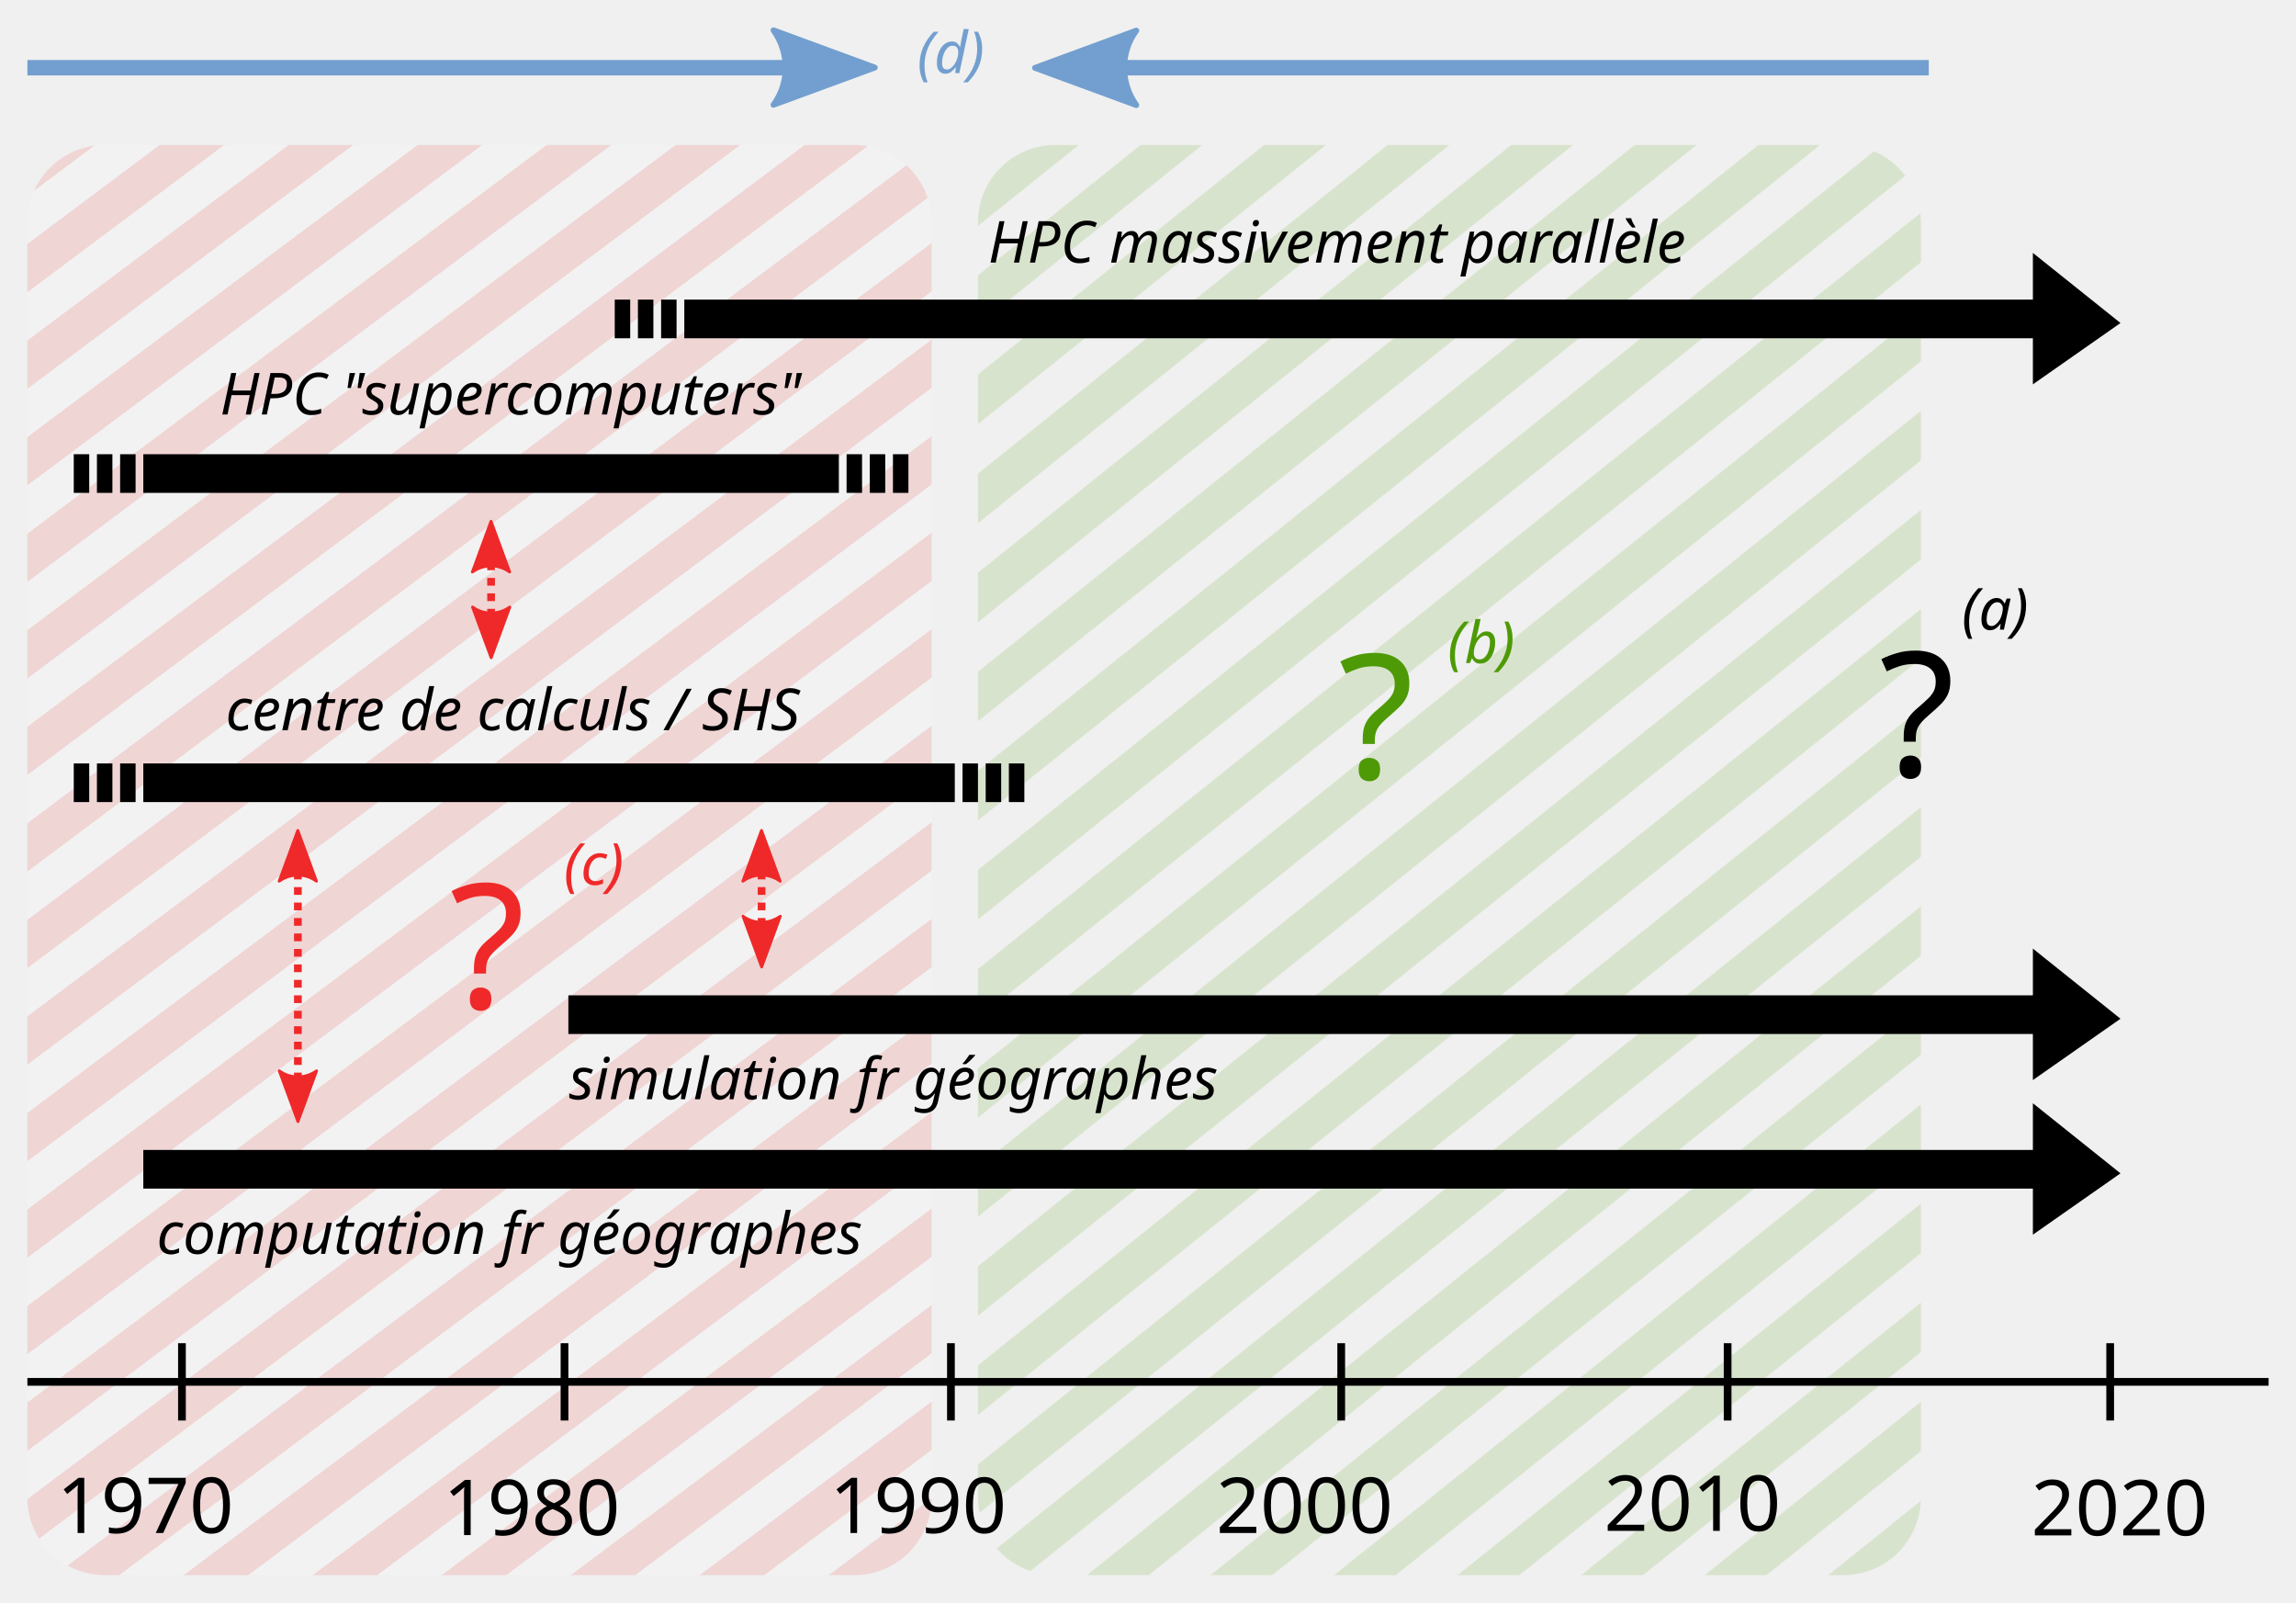
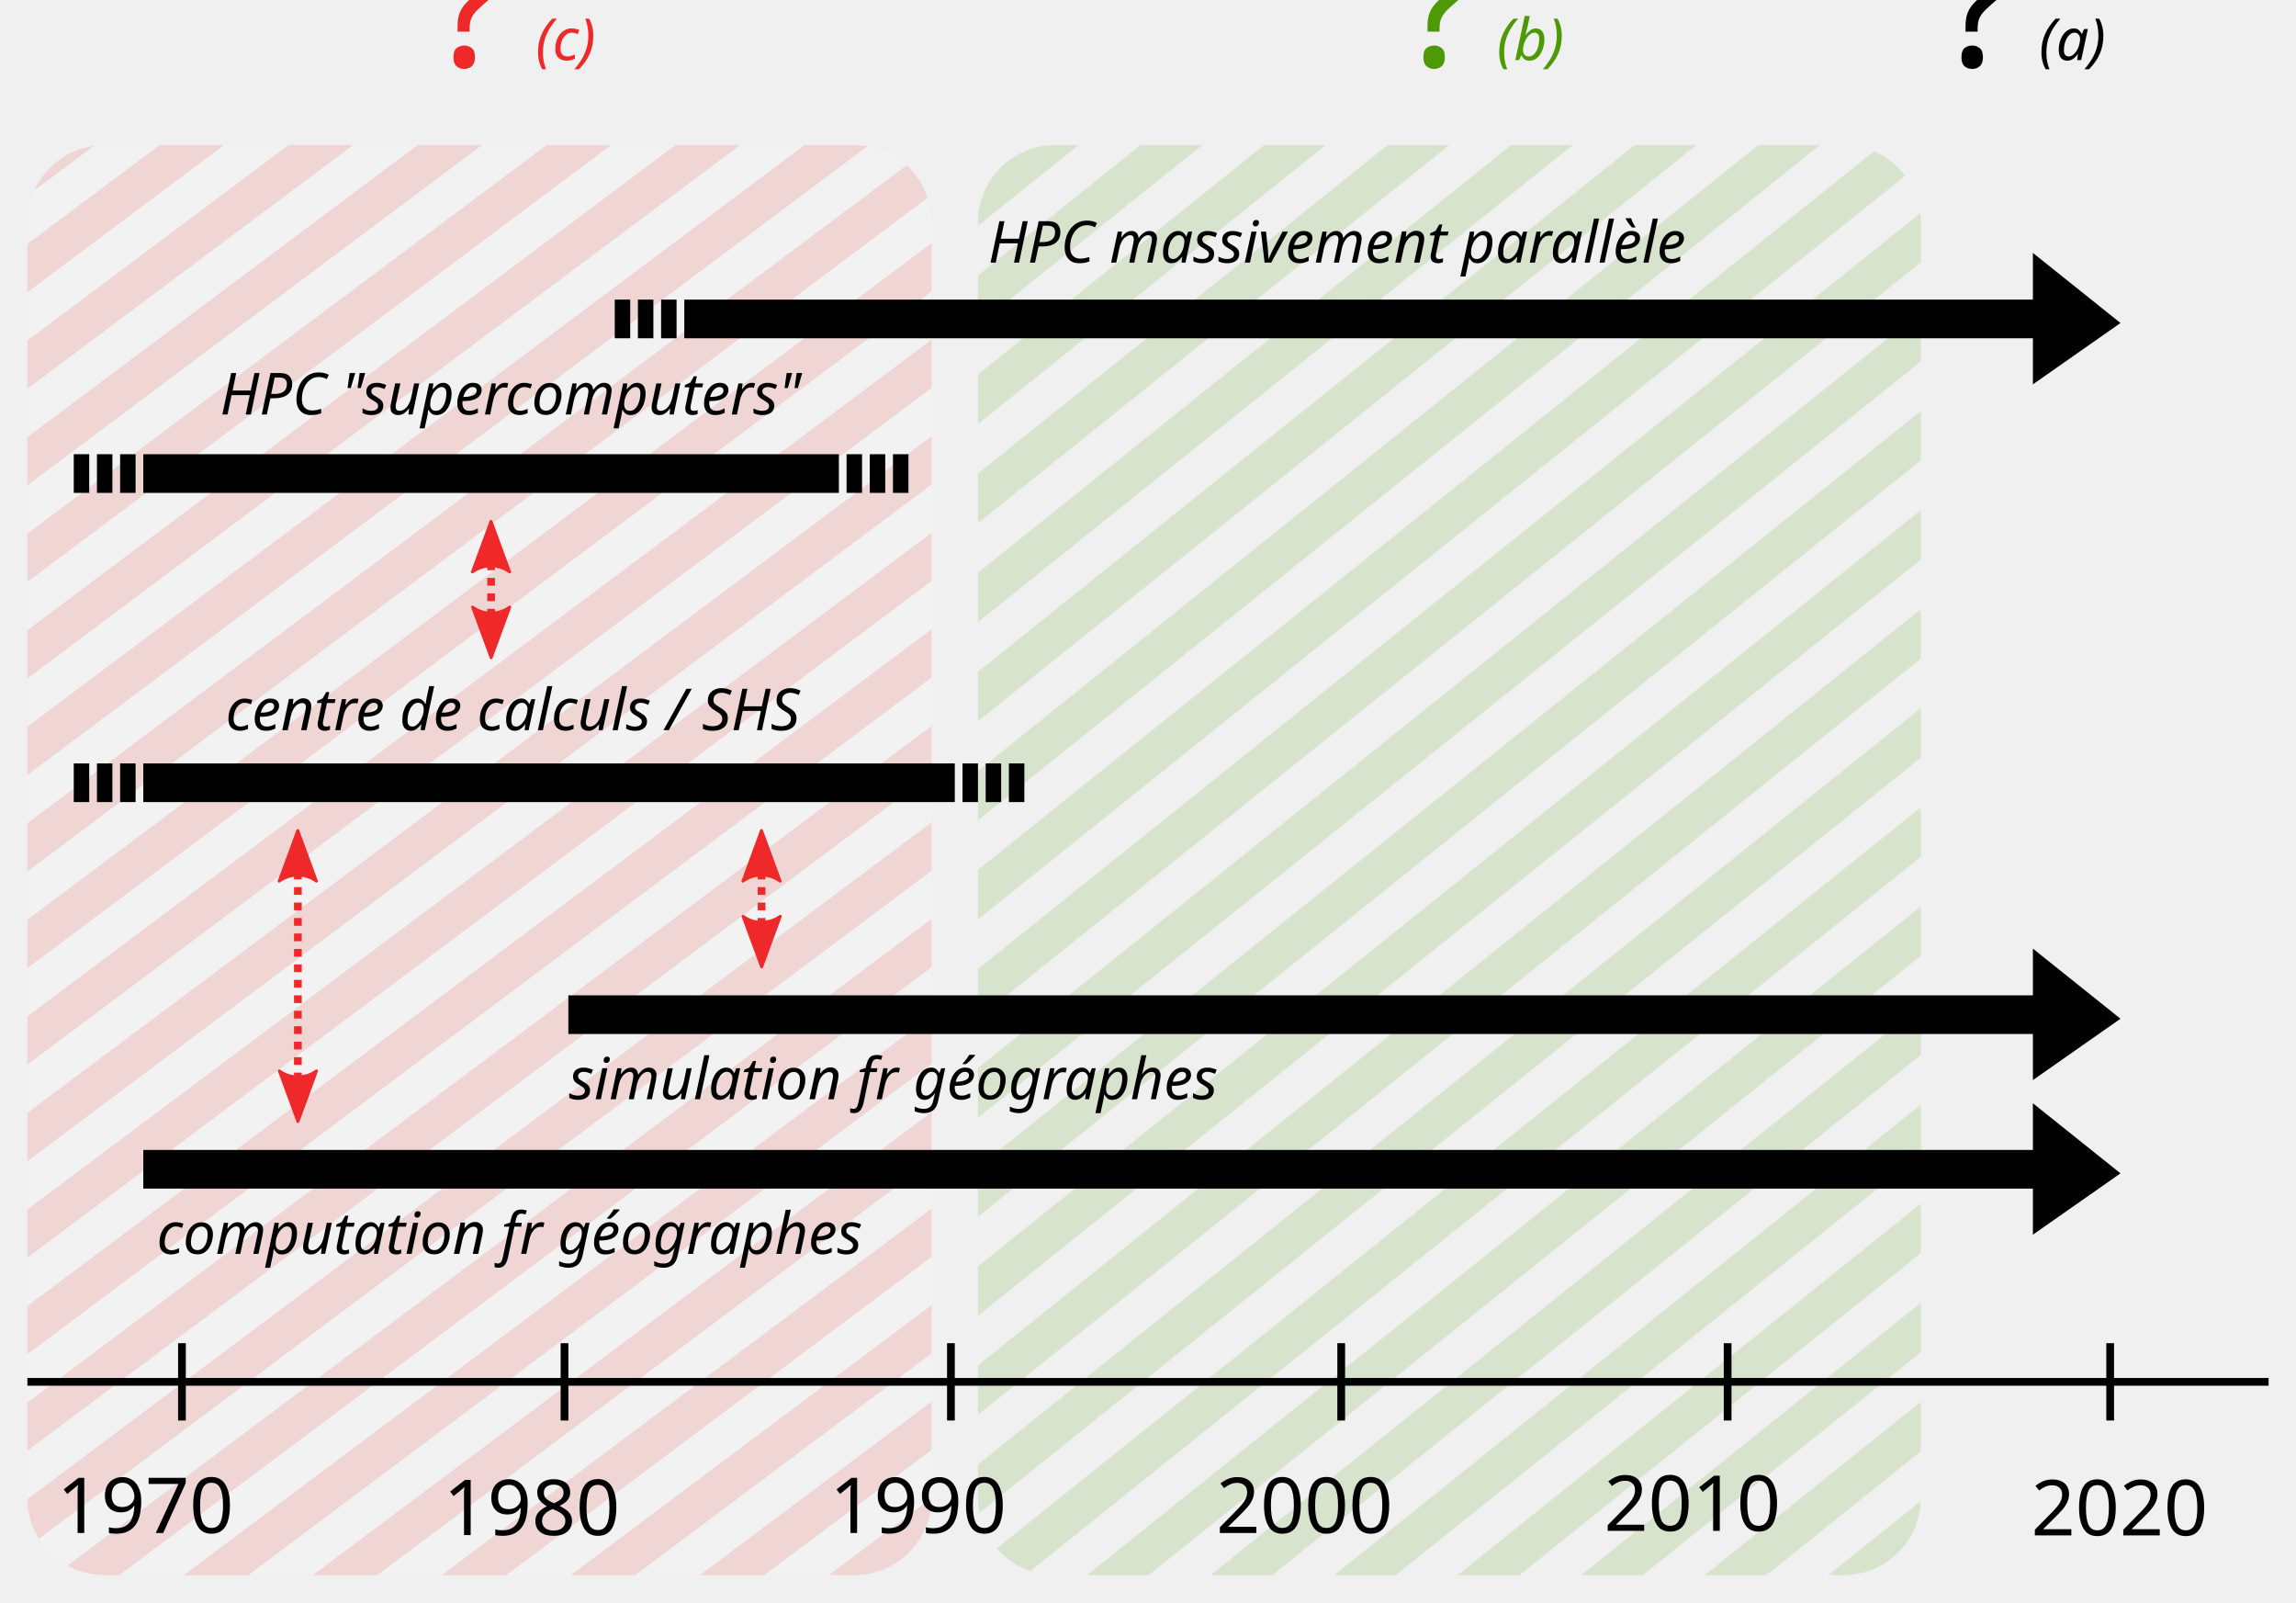
<svg xmlns="http://www.w3.org/2000/svg" xmlns:xlink="http://www.w3.org/1999/xlink" width="83.844mm" height="58.505mm" viewBox="0 0 297.087 207.302" id="svg2" version="1.1">
  <defs id="defs4">
    <marker orient="auto" refY="0" refX="0" id="marker11926" style="overflow:visible">
      <path id="path11928" style="fill:#729fcf;fill-opacity:1;fill-rule:evenodd;stroke:#729fcf;stroke-width:0.625;stroke-linejoin:round;stroke-opacity:1" d="M 8.719,4.034 -2.207,0.016 8.719,-4.002 c -1.745,2.372 -1.735,5.617 -6e-7,8.035 z" transform="scale(-0.6,-0.6)" />
    </marker>
    <marker orient="auto" refY="0" refX="0" id="Arrow2Lend" style="overflow:visible">
      <path id="path6497" style="fill:#000000;fill-opacity:1;fill-rule:evenodd;stroke:#000000;stroke-width:0.625;stroke-linejoin:round;stroke-opacity:1" d="M 8.719,4.034 -2.207,0.016 8.719,-4.002 c -1.745,2.372 -1.735,5.617 -6e-7,8.035 z" transform="matrix(-1.1,0,0,-1.1,-1.1,0)" />
    </marker>
    <pattern xlink:href="#pattern9165" id="pattern9175" patternTransform="matrix(0.8006912,-0.5990773,0.5990773,0.8006912,102,727.3622)" />
    <marker orient="auto" refY="0" refX="0" id="marker6741" style="overflow:visible">
      <path id="path6503" style="fill:#000000;fill-opacity:1;fill-rule:evenodd;stroke:#000000;stroke-width:0.625;stroke-linejoin:round;stroke-opacity:1" d="M 8.719,4.034 -2.207,0.016 8.719,-4.002 c -1.745,2.372 -1.735,5.617 -6e-7,8.035 z" transform="scale(-0.6,-0.6)" />
    </marker>
    <marker orient="auto" refY="0" refX="0" id="marker5846" style="overflow:visible">
      <path id="path5848" style="fill:#000000;fill-opacity:1;fill-rule:evenodd;stroke:#000000;stroke-width:0.625;stroke-linejoin:round;stroke-opacity:1" d="M 8.719,4.034 -2.207,0.016 8.719,-4.002 c -1.745,2.372 -1.735,5.617 -6e-7,8.035 z" transform="scale(-0.6,-0.6)" />
    </marker>
    <marker orient="auto" refY="0" refX="0" id="Arrow2Mstart" style="overflow:visible">
      <path id="path4678" style="fill:#ff0000;fill-opacity:1;fill-rule:evenodd;stroke:#ff0000;stroke-width:0.625;stroke-linejoin:round;stroke-opacity:1" d="M 8.719,4.034 -2.207,0.016 8.719,-4.002 c -1.745,2.372 -1.735,5.617 -6e-7,8.035 z" transform="scale(0.6,0.6)" />
    </marker>
    <marker orient="auto" refY="0" refX="0" id="Arrow2Mend" style="overflow:visible">
      <path id="path4681" style="fill:#ff0000;fill-opacity:1;fill-rule:evenodd;stroke:#ff0000;stroke-width:0.625;stroke-linejoin:round;stroke-opacity:1" d="M 8.719,4.034 -2.207,0.016 8.719,-4.002 c -1.745,2.372 -1.735,5.617 -6e-7,8.035 z" transform="scale(-0.6,-0.6)" />
    </marker>
    <marker orient="auto" refY="0" refX="0" id="Arrow2Lstart" style="overflow:visible">
      <path id="path4672" style="fill:#000000;fill-opacity:1;fill-rule:evenodd;stroke:#000000;stroke-width:0.625;stroke-linejoin:round;stroke-opacity:1" d="M 8.719,4.034 -2.207,0.016 8.719,-4.002 c -1.745,2.372 -1.735,5.617 -6e-7,8.035 z" transform="matrix(1.1,0,0,1.1,1.1,0)" />
    </marker>
    <marker orient="auto" refY="0" refX="0" id="Arrow1Mstart" style="overflow:visible">
      <path id="path4660" d="M 0,0 5,-5 -12.5,0 5,5 0,0 Z" style="fill:#000000;fill-opacity:1;fill-rule:evenodd;stroke:#000000;stroke-width:1pt;stroke-opacity:1" transform="matrix(0.4,0,0,0.4,4,0)" />
    </marker>
    <marker orient="auto" refY="0" refX="0" id="Arrow1Lstart" style="overflow:visible">
      <path id="path4654" d="M 0,0 5,-5 -12.5,0 5,5 0,0 Z" style="fill:#000000;fill-opacity:1;fill-rule:evenodd;stroke:#000000;stroke-width:1pt;stroke-opacity:1" transform="matrix(0.8,0,0,0.8,10,0)" />
    </marker>
    <marker orient="auto" refY="0" refX="0" id="Arrow2Mstart-4" style="overflow:visible">
      <path id="path4678-0" style="fill:#ff0000;fill-opacity:1;fill-rule:evenodd;stroke:#ff0000;stroke-width:0.625;stroke-linejoin:round;stroke-opacity:1" d="M 8.719,4.034 -2.207,0.016 8.719,-4.002 c -1.745,2.372 -1.735,5.617 -6e-7,8.035 z" transform="scale(0.6,0.6)" />
    </marker>
    <marker orient="auto" refY="0" refX="0" id="Arrow2Mend-0" style="overflow:visible">
      <path id="path4681-8" style="fill:#ff0000;fill-opacity:1;fill-rule:evenodd;stroke:#ff0000;stroke-width:0.625;stroke-linejoin:round;stroke-opacity:1" d="M 8.719,4.034 -2.207,0.016 8.719,-4.002 c -1.745,2.372 -1.735,5.617 -6e-7,8.035 z" transform="scale(-0.6,-0.6)" />
    </marker>
    <marker orient="auto" refY="0" refX="0" id="Arrow2Mstart-4-6" style="overflow:visible">
      <path id="path4678-0-4" style="fill:#4e9a06;fill-opacity:1;fill-rule:evenodd;stroke:#4e9a06;stroke-width:0.625;stroke-linejoin:round;stroke-opacity:1" d="M 8.719,4.034 -2.207,0.016 8.719,-4.002 c -1.745,2.372 -1.735,5.617 -6e-7,8.035 z" transform="scale(0.6,0.6)" />
    </marker>
    <marker orient="auto" refY="0" refX="0" id="Arrow2Mend-0-0" style="overflow:visible">
      <path id="path4681-8-7" style="fill:#4e9a06;fill-opacity:1;fill-rule:evenodd;stroke:#4e9a06;stroke-width:0.625;stroke-linejoin:round;stroke-opacity:1" d="M 8.719,4.034 -2.207,0.016 8.719,-4.002 c -1.745,2.372 -1.735,5.617 -6e-7,8.035 z" transform="scale(-0.6,-0.6)" />
    </marker>
    <marker orient="auto" refY="0" refX="0" id="Arrow2Mstart-4-6-7" style="overflow:visible">
      <path id="path4678-0-4-7" style="fill:#4e9a06;fill-opacity:1;fill-rule:evenodd;stroke:#4e9a06;stroke-width:0.625;stroke-linejoin:round;stroke-opacity:1" d="M 8.719,4.034 -2.207,0.016 8.719,-4.002 c -1.745,2.372 -1.735,5.617 -6e-7,8.035 z" transform="scale(0.6,0.6)" />
    </marker>
    <marker orient="auto" refY="0" refX="0" id="Arrow2Mend-0-0-0" style="overflow:visible">
      <path id="path4681-8-7-8" style="fill:#4e9a06;fill-opacity:1;fill-rule:evenodd;stroke:#4e9a06;stroke-width:0.625;stroke-linejoin:round;stroke-opacity:1" d="M 8.719,4.034 -2.207,0.016 8.719,-4.002 c -1.745,2.372 -1.735,5.617 -6e-7,8.035 z" transform="scale(-0.6,-0.6)" />
    </marker>
    <marker orient="auto" refY="0" refX="0" id="Arrow2Mstart-4-0" style="overflow:visible">
      <path id="path4678-0-0" style="fill:#ff0000;fill-opacity:1;fill-rule:evenodd;stroke:#ff0000;stroke-width:0.625;stroke-linejoin:round;stroke-opacity:1" d="M 8.719,4.034 -2.207,0.016 8.719,-4.002 c -1.745,2.372 -1.735,5.617 -6e-7,8.035 z" transform="scale(0.6,0.6)" />
    </marker>
    <marker orient="auto" refY="0" refX="0" id="Arrow2Mend-0-7" style="overflow:visible">
      <path id="path4681-8-8" style="fill:#ff0000;fill-opacity:1;fill-rule:evenodd;stroke:#ff0000;stroke-width:0.625;stroke-linejoin:round;stroke-opacity:1" d="M 8.719,4.034 -2.207,0.016 8.719,-4.002 c -1.745,2.372 -1.735,5.617 -6e-7,8.035 z" transform="scale(-0.6,-0.6)" />
    </marker>
    <marker orient="auto" refY="0" refX="0" id="Arrow2Mstart-4-6-6" style="overflow:visible">
      <path id="path4678-0-4-6" style="fill:#4e9a06;fill-opacity:1;fill-rule:evenodd;stroke:#4e9a06;stroke-width:0.625;stroke-linejoin:round;stroke-opacity:1" d="M 8.719,4.034 -2.207,0.016 8.719,-4.002 c -1.745,2.372 -1.735,5.617 -6e-7,8.035 z" transform="scale(0.6,0.6)" />
    </marker>
    <marker orient="auto" refY="0" refX="0" id="Arrow2Mend-0-0-4" style="overflow:visible">
      <path id="path4681-8-7-6" style="fill:#4e9a06;fill-opacity:1;fill-rule:evenodd;stroke:#4e9a06;stroke-width:0.625;stroke-linejoin:round;stroke-opacity:1" d="M 8.719,4.034 -2.207,0.016 8.719,-4.002 c -1.745,2.372 -1.735,5.617 -6e-7,8.035 z" transform="scale(-0.6,-0.6)" />
    </marker>
    <pattern patternUnits="userSpaceOnUse" width="25" height="10" patternTransform="translate(75,597.3622)" id="pattern9165">
      <rect ry="0" rx="0" y="0" x="0" height="5" width="25" id="rect9148" style="opacity:1;fill:#ef2929;fill-opacity:1;fill-rule:nonzero;stroke:none;stroke-width:1;stroke-linecap:round;stroke-linejoin:round;stroke-miterlimit:4;stroke-dasharray:1, 1;stroke-dashoffset:0;stroke-opacity:1" />
      <rect ry="0" rx="0" y="5" x="0" height="5" width="25" id="rect9148-7" style="opacity:1;fill:#ffffff;fill-opacity:1;fill-rule:nonzero;stroke:none;stroke-width:1;stroke-linecap:round;stroke-linejoin:round;stroke-miterlimit:4;stroke-dasharray:1, 1;stroke-dashoffset:0;stroke-opacity:1" />
    </pattern>
    <marker orient="auto" refY="0" refX="0" id="Arrow2Mstart-4-6-6-9" style="overflow:visible">
      <path id="path4678-0-4-6-1" style="fill:#4e9a06;fill-opacity:1;fill-rule:evenodd;stroke:#4e9a06;stroke-width:0.625;stroke-linejoin:round;stroke-opacity:1" d="M 8.719,4.034 -2.207,0.016 8.719,-4.002 c -1.745,2.372 -1.735,5.617 -6e-7,8.035 z" transform="scale(0.6,0.6)" />
    </marker>
    <marker orient="auto" refY="0" refX="0" id="Arrow2Mend-0-0-4-5" style="overflow:visible">
      <path id="path4681-8-7-6-3" style="fill:#4e9a06;fill-opacity:1;fill-rule:evenodd;stroke:#4e9a06;stroke-width:0.625;stroke-linejoin:round;stroke-opacity:1" d="M 8.719,4.034 -2.207,0.016 8.719,-4.002 c -1.745,2.372 -1.735,5.617 -6e-7,8.035 z" transform="scale(-0.6,-0.6)" />
    </marker>
    <marker orient="auto" refY="0" refX="0" id="Arrow2Mstart-4-6-7-2" style="overflow:visible">
      <path id="path4678-0-4-7-8" style="fill:#4e9a06;fill-opacity:1;fill-rule:evenodd;stroke:#4e9a06;stroke-width:0.625;stroke-linejoin:round;stroke-opacity:1" d="M 8.719,4.034 -2.207,0.016 8.719,-4.002 c -1.745,2.372 -1.735,5.617 -6e-7,8.035 z" transform="scale(0.6,0.6)" />
    </marker>
    <marker orient="auto" refY="0" refX="0" id="Arrow2Mend-0-0-0-2" style="overflow:visible">
      <path id="path4681-8-7-8-7" style="fill:#4e9a06;fill-opacity:1;fill-rule:evenodd;stroke:#4e9a06;stroke-width:0.625;stroke-linejoin:round;stroke-opacity:1" d="M 8.719,4.034 -2.207,0.016 8.719,-4.002 c -1.745,2.372 -1.735,5.617 -6e-7,8.035 z" transform="scale(-0.6,-0.6)" />
    </marker>
    <marker orient="auto" refY="0" refX="0" id="Arrow2Mstart-4-6-3" style="overflow:visible">
      <path id="path4678-0-4-8" style="fill:#4e9a06;fill-opacity:1;fill-rule:evenodd;stroke:#4e9a06;stroke-width:0.625;stroke-linejoin:round;stroke-opacity:1" d="M 8.719,4.034 -2.207,0.016 8.719,-4.002 c -1.745,2.372 -1.735,5.617 -6e-7,8.035 z" transform="scale(0.6,0.6)" />
    </marker>
    <marker orient="auto" refY="0" refX="0" id="Arrow2Mend-0-0-7" style="overflow:visible">
      <path id="path4681-8-7-0" style="fill:#4e9a06;fill-opacity:1;fill-rule:evenodd;stroke:#4e9a06;stroke-width:0.625;stroke-linejoin:round;stroke-opacity:1" d="M 8.719,4.034 -2.207,0.016 8.719,-4.002 c -1.745,2.372 -1.735,5.617 -6e-7,8.035 z" transform="scale(-0.6,-0.6)" />
    </marker>
    <pattern patternUnits="userSpaceOnUse" width="25" height="10" patternTransform="translate(75,597.3622)" id="pattern9165-6">
      <rect ry="0" rx="0" y="0" x="0" height="5" width="25" id="rect9148-2" style="opacity:1;fill:#ef2929;fill-opacity:1;fill-rule:nonzero;stroke:none;stroke-width:1;stroke-linecap:round;stroke-linejoin:round;stroke-miterlimit:4;stroke-dasharray:1, 1;stroke-dashoffset:0;stroke-opacity:1" />
      <rect ry="0" rx="0" y="5" x="0" height="5" width="25" id="rect9148-7-1" style="opacity:1;fill:#ffffff;fill-opacity:1;fill-rule:nonzero;stroke:none;stroke-width:1;stroke-linecap:round;stroke-linejoin:round;stroke-miterlimit:4;stroke-dasharray:1, 1;stroke-dashoffset:0;stroke-opacity:1" />
    </pattern>
    <marker orient="auto" refY="0" refX="0" id="Arrow2Mstart-4-6-3-9" style="overflow:visible">
      <path id="path4678-0-4-8-6" style="fill:#ef2929;fill-opacity:1;fill-rule:evenodd;stroke:#ef2929;stroke-width:0.625;stroke-linejoin:round;stroke-opacity:1" d="M 8.719,4.034 -2.207,0.016 8.719,-4.002 c -1.745,2.372 -1.735,5.617 -6e-7,8.035 z" transform="scale(0.6,0.6)" />
    </marker>
    <marker orient="auto" refY="0" refX="0" id="Arrow2Mend-0-0-7-7" style="overflow:visible">
      <path id="path4681-8-7-0-7" style="fill:#ef2929;fill-opacity:1;fill-rule:evenodd;stroke:#ef2929;stroke-width:0.625;stroke-linejoin:round;stroke-opacity:1" d="M 8.719,4.034 -2.207,0.016 8.719,-4.002 c -1.745,2.372 -1.735,5.617 -6e-7,8.035 z" transform="scale(-0.6,-0.6)" />
    </marker>
    <marker orient="auto" refY="0" refX="0" id="Arrow2Mstart-4-6-3-9-7" style="overflow:visible">
      <path id="path4678-0-4-8-6-6" style="fill:#ef2929;fill-opacity:1;fill-rule:evenodd;stroke:#ef2929;stroke-width:0.625;stroke-linejoin:round;stroke-opacity:1" d="M 8.719,4.034 -2.207,0.016 8.719,-4.002 c -1.745,2.372 -1.735,5.617 -6e-7,8.035 z" transform="scale(0.6,0.6)" />
    </marker>
    <marker orient="auto" refY="0" refX="0" id="Arrow2Mend-0-0-7-7-3" style="overflow:visible">
      <path id="path4681-8-7-0-7-9" style="fill:#ef2929;fill-opacity:1;fill-rule:evenodd;stroke:#ef2929;stroke-width:0.625;stroke-linejoin:round;stroke-opacity:1" d="M 8.719,4.034 -2.207,0.016 8.719,-4.002 c -1.745,2.372 -1.735,5.617 -6e-7,8.035 z" transform="scale(-0.6,-0.6)" />
    </marker>
    <marker orient="auto" refY="0" refX="0" id="Arrow2Mstart-4-6-3-9-8" style="overflow:visible">
      <path id="path4678-0-4-8-6-1" style="fill:#ef2929;fill-opacity:1;fill-rule:evenodd;stroke:#ef2929;stroke-width:0.625;stroke-linejoin:round;stroke-opacity:1" d="M 8.719,4.034 -2.207,0.016 8.719,-4.002 c -1.745,2.372 -1.735,5.617 -6e-7,8.035 z" transform="scale(0.6,0.6)" />
    </marker>
    <marker orient="auto" refY="0" refX="0" id="Arrow2Mend-0-0-7-7-4" style="overflow:visible">
      <path id="path4681-8-7-0-7-7" style="fill:#ef2929;fill-opacity:1;fill-rule:evenodd;stroke:#ef2929;stroke-width:0.625;stroke-linejoin:round;stroke-opacity:1" d="M 8.719,4.034 -2.207,0.016 8.719,-4.002 c -1.745,2.372 -1.735,5.617 -6e-7,8.035 z" transform="scale(-0.6,-0.6)" />
    </marker>
    <pattern patternUnits="userSpaceOnUse" width="45" height="10" patternTransform="translate(100,602.3622)" id="pattern10636">
      <rect ry="0" rx="0" y="0" x="0" height="5" width="45" id="rect10619" style="opacity:1;fill:#4e9a06;fill-opacity:1;fill-rule:nonzero;stroke:none;stroke-width:1;stroke-linecap:round;stroke-linejoin:round;stroke-miterlimit:4;stroke-dasharray:none;stroke-dashoffset:0;stroke-opacity:1" />
      <rect ry="0" rx="0" y="5" x="0" height="5" width="45" id="rect10619-7" style="opacity:1;fill:none;fill-opacity:1;fill-rule:nonzero;stroke:none;stroke-width:1;stroke-linecap:round;stroke-linejoin:round;stroke-miterlimit:4;stroke-dasharray:none;stroke-dashoffset:0;stroke-opacity:1" />
    </pattern>
    <pattern xlink:href="#pattern10636-3" id="pattern10646" patternTransform="matrix(0.7801665,-0.6255718,0.6255718,0.7801665,173,144.4094)" />
    <pattern patternUnits="userSpaceOnUse" width="45" height="10" patternTransform="translate(100,602.3622)" id="pattern10636-3">
      <rect ry="0" rx="0" y="0" x="0" height="5" width="45" id="rect10619-8" style="opacity:1;fill:#4e9a06;fill-opacity:1;fill-rule:nonzero;stroke:none;stroke-width:1;stroke-linecap:round;stroke-linejoin:round;stroke-miterlimit:4;stroke-dasharray:none;stroke-dashoffset:0;stroke-opacity:1" />
      <rect ry="0" rx="0" y="5" x="0" height="5" width="45" id="rect10619-7-9" style="opacity:1;fill:none;fill-opacity:1;fill-rule:nonzero;stroke:none;stroke-width:1;stroke-linecap:round;stroke-linejoin:round;stroke-miterlimit:4;stroke-dasharray:none;stroke-dashoffset:0;stroke-opacity:1" />
    </pattern>
    <marker orient="auto" refY="0" refX="0" id="Arrow2Mstart-4-6-6-9-6" style="overflow:visible">
      <path id="path4678-0-4-6-1-6" style="fill:#4e9a06;fill-opacity:1;fill-rule:evenodd;stroke:#4e9a06;stroke-width:0.625;stroke-linejoin:round;stroke-opacity:1" d="M 8.719,4.034 -2.207,0.016 8.719,-4.002 c -1.745,2.372 -1.735,5.617 -6e-7,8.035 z" transform="scale(0.6,0.6)" />
    </marker>
    <marker orient="auto" refY="0" refX="0" id="Arrow2Mend-0-0-4-5-8" style="overflow:visible">
      <path id="path4681-8-7-6-3-8" style="fill:#4e9a06;fill-opacity:1;fill-rule:evenodd;stroke:#4e9a06;stroke-width:0.625;stroke-linejoin:round;stroke-opacity:1" d="M 8.719,4.034 -2.207,0.016 8.719,-4.002 c -1.745,2.372 -1.735,5.617 -6e-7,8.035 z" transform="scale(-0.6,-0.6)" />
    </marker>
    <marker orient="auto" refY="0" refX="0" id="marker11926-4" style="overflow:visible">
      <path id="path11928-7" style="fill:#729fcf;fill-opacity:1;fill-rule:evenodd;stroke:#729fcf;stroke-width:0.625;stroke-linejoin:round;stroke-opacity:1" d="M 8.719,4.034 -2.207,0.016 8.719,-4.002 c -1.745,2.372 -1.735,5.617 -6e-7,8.035 z" transform="scale(-0.6,-0.6)" />
    </marker>
  </defs>
  <g id="layer2" transform="translate(-21.45669,-0.6506941)">
    <rect style="opacity:0.149;fill:url(#pattern10646);stroke:none" width="122" height="185" x="148" y="19.409" id="rect10640" ry="10" rx="10" />
  </g>
  <g id="layer1" transform="translate(-21.45669,-528.6035)">
    <rect style="opacity:0.133;fill:url(#pattern9175);stroke:none" width="117" height="185" x="25" y="547.362" id="rect9169" ry="10" rx="10" />
    <path style="fill:none;fill-rule:evenodd;stroke:#000000;stroke-width:1px;stroke-linecap:butt;stroke-linejoin:miter;stroke-opacity:1" d="m 25,707.362 290,0" id="path3336" />
    <text xml:space="preserve" style="font-style:normal;font-weight:normal;font-size:40px;line-height:125%;font-family:sans-serif;letter-spacing:0px;word-spacing:0px;fill:#000000;fill-opacity:1;stroke:none;stroke-width:1px;stroke-linecap:butt;stroke-linejoin:miter;stroke-opacity:1" x="28.813" y="726.912" id="text3342">
      <tspan id="tspan3344" x="28.813" y="726.912" style="font-style:normal;font-variant:normal;font-weight:normal;font-stretch:normal;font-size:10px;line-height:125%;font-family:sans-serif;-inkscape-font-specification:'sans-serif, Normal';text-align:start;writing-mode:lr-tb;text-anchor:start">1970</tspan>
    </text>
    <text xml:space="preserve" style="font-style:normal;font-weight:normal;font-size:40px;line-height:125%;font-family:sans-serif;letter-spacing:0px;word-spacing:0px;fill:#000000;fill-opacity:1;stroke:none;stroke-width:1px;stroke-linecap:butt;stroke-linejoin:miter;stroke-opacity:1" x="78.813" y="727.185" id="text3342-9">
      <tspan id="tspan3344-7" x="78.813" y="727.185" style="font-style:normal;font-variant:normal;font-weight:normal;font-stretch:normal;font-size:10px;line-height:125%;font-family:sans-serif;-inkscape-font-specification:'sans-serif, Normal';text-align:start;writing-mode:lr-tb;text-anchor:start">1980</tspan>
    </text>
    <text xml:space="preserve" style="font-style:normal;font-weight:normal;font-size:40px;line-height:125%;font-family:sans-serif;letter-spacing:0px;word-spacing:0px;fill:#000000;fill-opacity:1;stroke:none;stroke-width:1px;stroke-linecap:butt;stroke-linejoin:miter;stroke-opacity:1" x="128.813" y="726.912" id="text3342-9-0">
      <tspan id="tspan3344-7-7" x="128.813" y="726.912" style="font-style:normal;font-variant:normal;font-weight:normal;font-stretch:normal;font-size:10px;line-height:125%;font-family:sans-serif;-inkscape-font-specification:'sans-serif, Normal';text-align:start;writing-mode:lr-tb;text-anchor:start">1990</tspan>
    </text>
    <rect id="rect3397" width="175" height="5" x="110" y="567.362" />
    <path style="fill:none;fill-rule:evenodd;stroke:#000000;stroke-width:1px;stroke-linecap:butt;stroke-linejoin:miter;stroke-opacity:1" d="m 45,702.362 0,10" id="path3414" />
    <path style="fill:none;fill-rule:evenodd;stroke:#000000;stroke-width:1px;stroke-linecap:butt;stroke-linejoin:miter;stroke-opacity:1" d="m 94.5,702.362 0,10" id="path3414-4" />
    <path style="fill:none;fill-rule:evenodd;stroke:#000000;stroke-width:1px;stroke-linecap:butt;stroke-linejoin:miter;stroke-opacity:1" d="m 144.5,702.362 0,10" id="path3414-4-3" />
    <path style="fill:none;fill-rule:evenodd;stroke:#000000;stroke-width:1px;stroke-linecap:butt;stroke-linejoin:miter;stroke-opacity:1" d="m 195,702.362 0,10" id="path3414-4-3-9" />
    <text xml:space="preserve" style="font-style:normal;font-weight:normal;font-size:40px;line-height:125%;font-family:sans-serif;letter-spacing:0px;word-spacing:0px;fill:#000000;fill-opacity:1;stroke:none;stroke-width:1px;stroke-linecap:butt;stroke-linejoin:miter;stroke-opacity:1" x="149.315" y="562.581" id="text3471">
      <tspan id="tspan3473" x="149.315" y="562.581" style="font-style:italic;font-variant:normal;font-weight:normal;font-stretch:normal;font-size:7.5px;font-family:sans-serif;-inkscape-font-specification:'sans-serif Italic'">HPC massivement parallèle</tspan>
    </text>
    <text xml:space="preserve" style="font-style:normal;font-weight:normal;font-size:40px;line-height:125%;font-family:sans-serif;letter-spacing:0px;word-spacing:0px;fill:#000000;fill-opacity:1;stroke:none;stroke-width:1px;stroke-linecap:butt;stroke-linejoin:miter;stroke-opacity:1" x="178.813" y="726.912" id="text3342-9-0-7">
      <tspan id="tspan3344-7-7-1" x="178.813" y="726.912" style="font-style:normal;font-variant:normal;font-weight:normal;font-stretch:normal;font-size:10px;line-height:125%;font-family:sans-serif;-inkscape-font-specification:'sans-serif, Normal';text-align:start;writing-mode:lr-tb;text-anchor:start">2000</tspan>
    </text>
    <rect id="rect3397-1" width="90" height="5" x="40" y="587.362" />
    <text xml:space="preserve" style="font-style:normal;font-weight:normal;font-size:40px;line-height:125%;font-family:sans-serif;letter-spacing:0px;word-spacing:0px;fill:#000000;fill-opacity:1;stroke:none;stroke-width:1px;stroke-linecap:butt;stroke-linejoin:miter;stroke-opacity:1" x="49.916" y="582.215" id="text3471-3">
      <tspan id="tspan3473-9" x="49.916" y="582.215" style="font-style:italic;font-variant:normal;font-weight:normal;font-stretch:normal;font-size:7.5px;font-family:sans-serif;-inkscape-font-specification:'sans-serif Italic'">HPC "supercomputers"</tspan>
    </text>
    <path style="fill:none;fill-rule:evenodd;stroke:#000000;stroke-width:1px;stroke-linecap:butt;stroke-linejoin:miter;stroke-opacity:1" d="m 245,702.362 0,10" id="path3414-4-3-9-3" />
    <text xml:space="preserve" style="font-style:normal;font-weight:normal;font-size:40px;line-height:125%;font-family:sans-serif;letter-spacing:0px;word-spacing:0px;fill:#000000;fill-opacity:1;stroke:none;stroke-width:1px;stroke-linecap:butt;stroke-linejoin:miter;stroke-opacity:1" x="229" y="726.64" id="text3342-9-0-7-8">
      <tspan id="tspan3344-7-7-1-7" x="229" y="726.64" style="font-style:normal;font-variant:normal;font-weight:normal;font-stretch:normal;font-size:10px;line-height:125%;font-family:sans-serif;-inkscape-font-specification:'sans-serif, Normal';text-align:start;writing-mode:lr-tb;text-anchor:start">2010</tspan>
    </text>
    <rect id="rect3397-8" width="2" height="5" x="107" y="567.362" />
    <rect id="rect3397-8-2" width="2" height="5" x="104" y="567.362" />
    <rect id="rect3397-8-2-3" width="2" height="5" x="101" y="567.362" />
    <rect id="rect3397-8-4" width="2" height="5" x="137" y="587.362" />
    <rect id="rect3397-8-2-5" width="2" height="5" x="134" y="587.362" />
    <rect id="rect3397-8-2-3-0" width="2" height="5" x="131" y="587.362" />
-     <text xml:space="preserve" style="font-style:normal;font-weight:normal;font-size:40px;line-height:125%;font-family:sans-serif;letter-spacing:0px;word-spacing:0px;fill:#000000;fill-opacity:1;stroke:none;stroke-width:1px;stroke-linecap:butt;stroke-linejoin:miter;stroke-opacity:1" x="264.629" y="629.061" id="text3655">
-       <tspan id="tspan3657" x="264.629" y="629.061" style="font-size:22.5px">?</tspan>
+     <text xml:space="preserve" style="font-style:normal;font-weight:normal;font-size:40px;line-height:125%;font-family:sans-serif;letter-spacing:0px;word-spacing:0px;fill:#000000;fill-opacity:1;stroke:none;stroke-width:1px;stroke-linecap:butt;stroke-linejoin:miter;stroke-opacity:1" x="272.629" y="537.212" id="text3655">
+       <tspan id="tspan3657" x="272.629" y="537.212" style="font-size:22.5px">?</tspan>
    </text>
    <rect id="rect3397-1-5-3" width="105" height="5" x="40" y="627.362" />
    <text xml:space="preserve" style="font-style:normal;font-weight:normal;font-size:40px;line-height:125%;font-family:sans-serif;letter-spacing:0px;word-spacing:0px;fill:#000000;fill-opacity:1;stroke:none;stroke-width:1px;stroke-linecap:butt;stroke-linejoin:miter;stroke-opacity:1" x="50.656" y="623.06" id="text3471-3-7">
      <tspan id="tspan3473-9-5" x="50.656" y="623.06" style="font-style:italic;font-variant:normal;font-weight:normal;font-stretch:normal;font-size:7.5px;font-family:sans-serif;-inkscape-font-specification:'sans-serif Italic'">centre de calculs / SHS</tspan>
    </text>
    <rect id="rect3397-8-46" width="2" height="5" x="152" y="627.362" />
    <rect id="rect3397-8-2-8" width="2" height="5" x="149" y="627.362" />
    <rect id="rect3397-8-2-3-7" width="2" height="5" x="146" y="627.362" />
    <rect id="rect3397-8-46-1" width="2" height="5" x="37" y="627.362" />
    <rect id="rect3397-8-2-8-2" width="2" height="5" x="34" y="627.362" />
    <rect id="rect3397-8-2-3-7-3" width="2" height="5" x="31" y="627.362" />
    <rect id="rect3397-1-5-3-0" width="245" height="5" x="40" y="677.362" />
-     <text xml:space="preserve" style="font-style:normal;font-weight:normal;font-size:40px;line-height:125%;font-family:sans-serif;letter-spacing:0px;word-spacing:0px;fill:#000000;fill-opacity:1;stroke:none;stroke-width:1px;stroke-linecap:butt;stroke-linejoin:miter;stroke-opacity:1" x="275.31" y="610.053" id="text3471-3-7-3">
-       <tspan id="tspan3473-9-5-9" x="275.31" y="610.053" style="font-style:italic;font-variant:normal;font-weight:normal;font-stretch:normal;font-size:7.5px;font-family:sans-serif;-inkscape-font-specification:'sans-serif Italic'">(a)</tspan>
-     </text>
-     <text xml:space="preserve" style="font-style:normal;font-weight:normal;font-size:40px;line-height:125%;font-family:sans-serif;letter-spacing:0px;word-spacing:0px;fill:#ef2929;fill-opacity:1;stroke:none;stroke-width:1px;stroke-linecap:butt;stroke-linejoin:miter;stroke-opacity:1" x="94.421" y="643.06" id="text3471-3-7-3-6">
-       <tspan id="tspan3473-9-5-9-0" x="94.421" y="643.06" style="font-style:italic;font-variant:normal;font-weight:normal;font-stretch:normal;font-size:7.5px;font-family:sans-serif;-inkscape-font-specification:'sans-serif Italic';fill:#ef2929">(c)</tspan>
+     <text xml:space="preserve" style="font-style:normal;font-weight:normal;font-size:40px;line-height:125%;font-family:sans-serif;letter-spacing:0px;word-spacing:0px;fill:#000000;fill-opacity:1;stroke:none;stroke-width:1px;stroke-linecap:butt;stroke-linejoin:miter;stroke-opacity:1" x="285.31" y="536.373" id="text3471-3-7-3">
+       <tspan id="tspan3473-9-5-9" x="285.31" y="536.373" style="font-style:italic;font-variant:normal;font-weight:normal;font-stretch:normal;font-size:7.5px;font-family:sans-serif;-inkscape-font-specification:'sans-serif Italic'">(a)</tspan>
+     </text>
+     <text xml:space="preserve" style="font-style:normal;font-weight:normal;font-size:40px;line-height:125%;font-family:sans-serif;letter-spacing:0px;word-spacing:0px;fill:#ef2929;fill-opacity:1;stroke:none;stroke-width:1px;stroke-linecap:butt;stroke-linejoin:miter;stroke-opacity:1" x="90.779" y="536.373" id="text3471-3-7-3-6">
+       <tspan id="tspan3473-9-5-9-0" x="90.779" y="536.373" style="font-style:italic;font-variant:normal;font-weight:normal;font-stretch:normal;font-size:7.5px;font-family:sans-serif;-inkscape-font-specification:'sans-serif Italic';fill:#ef2929">(c)</tspan>
    </text>
    <rect id="rect3397-1-5-3-0-9" width="190" height="5" x="95" y="657.362" />
    <text xml:space="preserve" style="font-style:normal;font-weight:normal;font-size:40px;line-height:125%;font-family:sans-serif;letter-spacing:0px;word-spacing:0px;fill:#000000;fill-opacity:1;stroke:none;stroke-width:1px;stroke-linecap:butt;stroke-linejoin:miter;stroke-opacity:1" x="95.089" y="670.802" id="text3471-3-7-0">
      <tspan id="tspan3473-9-5-91" x="95.089" y="670.802" style="font-style:italic;font-variant:normal;font-weight:normal;font-stretch:normal;font-size:7.5px;font-family:sans-serif;-inkscape-font-specification:'sans-serif Italic'">simulation fr géographes</tspan>
    </text>
    <text xml:space="preserve" style="font-style:normal;font-weight:normal;font-size:40px;line-height:125%;font-family:sans-serif;letter-spacing:0px;word-spacing:0px;fill:#000000;fill-opacity:1;stroke:none;stroke-width:1px;stroke-linecap:butt;stroke-linejoin:miter;stroke-opacity:1" x="41.739" y="690.802" id="text3471-3-7-0-0">
      <tspan id="tspan3473-9-5-91-1" x="41.739" y="690.802" style="font-style:italic;font-variant:normal;font-weight:normal;font-stretch:normal;font-size:7.5px;font-family:sans-serif;-inkscape-font-specification:'sans-serif Italic'">computation fr géographes</tspan>
    </text>
    <path style="fill:#000000;fill-rule:evenodd;stroke:#000000;stroke-width:1px;stroke-linecap:butt;stroke-linejoin:miter;stroke-opacity:1" d="m 285,652.362 0,15 10,-7 z" id="path4729" />
    <path style="fill:#000000;fill-rule:evenodd;stroke:#000000;stroke-width:1px;stroke-linecap:butt;stroke-linejoin:miter;stroke-opacity:1" d="m 285,672.362 0,15 10,-7 z" id="path4729-3" />
-     <text xml:space="preserve" style="font-style:normal;font-weight:normal;font-size:40px;line-height:125%;font-family:sans-serif;letter-spacing:0px;word-spacing:0px;fill:#4e9a06;fill-opacity:1;stroke:none;stroke-width:1px;stroke-linecap:butt;stroke-linejoin:miter;stroke-opacity:1" x="194.629" y="629.362" id="text3655-0">
-       <tspan id="tspan3657-2" x="194.629" y="629.362" style="font-size:22.5px;fill:#4e9a06">?</tspan>
-     </text>
-     <text xml:space="preserve" style="font-style:normal;font-weight:normal;font-size:40px;line-height:125%;font-family:sans-serif;letter-spacing:0px;word-spacing:0px;fill:#4e9a06;fill-opacity:1;stroke:none;stroke-width:1px;stroke-linecap:butt;stroke-linejoin:miter;stroke-opacity:1" x="208.779" y="614.373" id="text3471-3-7-3-8">
-       <tspan id="tspan3473-9-5-9-5" x="208.779" y="614.373" style="font-style:italic;font-variant:normal;font-weight:normal;font-stretch:normal;font-size:7.5px;font-family:sans-serif;-inkscape-font-specification:'sans-serif Italic';fill:#4e9a06">(b)</tspan>
-     </text>
-     <text xml:space="preserve" style="font-style:normal;font-weight:normal;font-size:40px;line-height:125%;font-family:sans-serif;letter-spacing:0px;word-spacing:0px;fill:#ef2929;fill-opacity:1;stroke:none;stroke-width:1px;stroke-linecap:butt;stroke-linejoin:miter;stroke-opacity:1" x="79.629" y="659.061" id="text3655-0-7">
-       <tspan id="tspan3657-2-2" x="79.629" y="659.061" style="font-size:22.5px;fill:#ef2929">?</tspan>
+     <text xml:space="preserve" style="font-style:normal;font-weight:normal;font-size:40px;line-height:125%;font-family:sans-serif;letter-spacing:0px;word-spacing:0px;fill:#4e9a06;fill-opacity:1;stroke:none;stroke-width:1px;stroke-linecap:butt;stroke-linejoin:miter;stroke-opacity:1" x="203.007" y="537.212" id="text3655-0">
+       <tspan id="tspan3657-2" x="203.007" y="537.212" style="font-size:22.5px;fill:#4e9a06">?</tspan>
+     </text>
+     <text xml:space="preserve" style="font-style:normal;font-weight:normal;font-size:40px;line-height:125%;font-family:sans-serif;letter-spacing:0px;word-spacing:0px;fill:#4e9a06;fill-opacity:1;stroke:none;stroke-width:1px;stroke-linecap:butt;stroke-linejoin:miter;stroke-opacity:1" x="215.149" y="536.373" id="text3471-3-7-3-8">
+       <tspan id="tspan3473-9-5-9-5" x="215.149" y="536.373" style="font-style:italic;font-variant:normal;font-weight:normal;font-stretch:normal;font-size:7.5px;font-family:sans-serif;-inkscape-font-specification:'sans-serif Italic';fill:#4e9a06">(b)</tspan>
+     </text>
+     <text xml:space="preserve" style="font-style:normal;font-weight:normal;font-size:40px;line-height:125%;font-family:sans-serif;letter-spacing:0px;word-spacing:0px;fill:#ef2929;fill-opacity:1;stroke:none;stroke-width:1px;stroke-linecap:butt;stroke-linejoin:miter;stroke-opacity:1" x="77.507" y="537.212" id="text3655-0-7">
+       <tspan id="tspan3657-2-2" x="77.507" y="537.212" style="font-size:22.5px;fill:#ef2929">?</tspan>
    </text>
    <rect id="rect3397-8-46-1-0" width="2" height="5" x="37" y="587.362" />
    <rect id="rect3397-8-2-8-2-6" width="2" height="5" x="34" y="587.362" />
    <rect id="rect3397-8-2-3-7-3-1" width="2" height="5" x="31" y="587.362" />
    <path style="fill:none;fill-rule:evenodd;stroke:#000000;stroke-width:1px;stroke-linecap:butt;stroke-linejoin:miter;stroke-opacity:1" d="m 294.5,702.362 0,10" id="path3414-4-3-9-2" />
    <text xml:space="preserve" style="font-style:normal;font-weight:normal;font-size:40px;line-height:125%;font-family:sans-serif;letter-spacing:0px;word-spacing:0px;fill:#000000;fill-opacity:1;stroke:none;stroke-width:1px;stroke-linecap:butt;stroke-linejoin:miter;stroke-opacity:1" x="284.268" y="727.221" id="text3342-9-0-7-8-5">
      <tspan id="tspan3344-7-7-1-7-2" x="284.268" y="727.221" style="font-style:normal;font-variant:normal;font-weight:normal;font-stretch:normal;font-size:10px;line-height:125%;font-family:sans-serif;-inkscape-font-specification:'sans-serif, Normal';text-align:start;writing-mode:lr-tb;text-anchor:start">2020</tspan>
    </text>
    <path style="fill:#ef2929;fill-rule:evenodd;stroke:#ef2929;stroke-width:1;stroke-linecap:butt;stroke-linejoin:miter;stroke-miterlimit:4;stroke-dasharray:1, 1;stroke-dashoffset:0;stroke-opacity:1;marker-start:url(#Arrow2Mstart-4-6-3-9);marker-end:url(#Arrow2Mend-0-0-7-7)" d="m 85,597.362 0,15" id="path3848-0-7-8" />
    <path style="fill:#ef2929;fill-rule:evenodd;stroke:#ef2929;stroke-width:1;stroke-linecap:butt;stroke-linejoin:miter;stroke-miterlimit:4;stroke-dasharray:1, 1;stroke-dashoffset:0;stroke-opacity:1;marker-start:url(#Arrow2Mstart-4-6-3-9-7);marker-end:url(#Arrow2Mend-0-0-7-7-3)" d="m 120,637.362 0,15" id="path3848-0-7-8-6" />
    <path style="fill:#ef2929;fill-rule:evenodd;stroke:#ef2929;stroke-width:1;stroke-linecap:butt;stroke-linejoin:miter;stroke-miterlimit:4;stroke-dasharray:1, 1;stroke-dashoffset:0;stroke-opacity:1;marker-start:url(#Arrow2Mstart-4-6-3-9-8);marker-end:url(#Arrow2Mend-0-0-7-7-4)" d="m 60,637.362 0,35" id="path3848-0-7-8-2" />
    <path style="fill:#000000;fill-rule:evenodd;stroke:#000000;stroke-width:1px;stroke-linecap:butt;stroke-linejoin:miter;stroke-opacity:1" d="m 285,562.362 0,15 10,-7 z" id="path4729-4" />
-     <path style="fill:#729fcf;fill-rule:evenodd;stroke:#729fcf;stroke-width:2;stroke-linecap:butt;stroke-linejoin:miter;stroke-miterlimit:4;stroke-dasharray:none;stroke-opacity:1;marker-end:url(#marker11926)" d="m 25,537.362 107.005,0" id="path11908" />
-     <path style="fill:#729fcf;fill-rule:evenodd;stroke:#729fcf;stroke-width:2;stroke-linecap:butt;stroke-linejoin:miter;stroke-miterlimit:4;stroke-dasharray:none;stroke-opacity:1;marker-end:url(#marker11926-4)" d="m 271.029,537.362 -113.005,0" id="path11908-3" />
-     <text xml:space="preserve" style="font-style:normal;font-weight:normal;font-size:40px;line-height:125%;font-family:sans-serif;letter-spacing:0px;word-spacing:0px;fill:#729fcf;fill-opacity:1;stroke:none;stroke-width:1px;stroke-linecap:butt;stroke-linejoin:miter;stroke-opacity:1" x="140.149" y="538.06" id="text3471-3-7-3-6-4">
-       <tspan id="tspan3473-9-5-9-0-5" x="140.149" y="538.06" style="font-style:italic;font-variant:normal;font-weight:normal;font-stretch:normal;font-size:7.5px;font-family:sans-serif;-inkscape-font-specification:'sans-serif Italic';fill:#729fcf">(d)</tspan>
-     </text>
  </g>
</svg>
